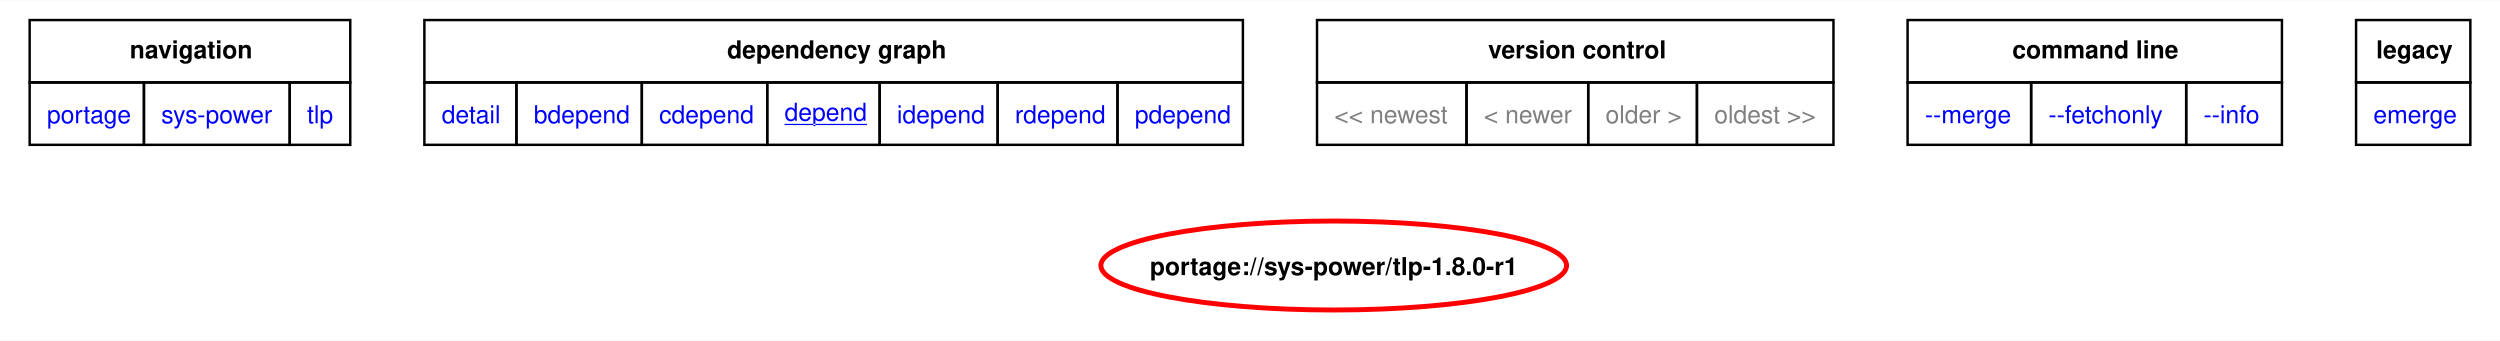
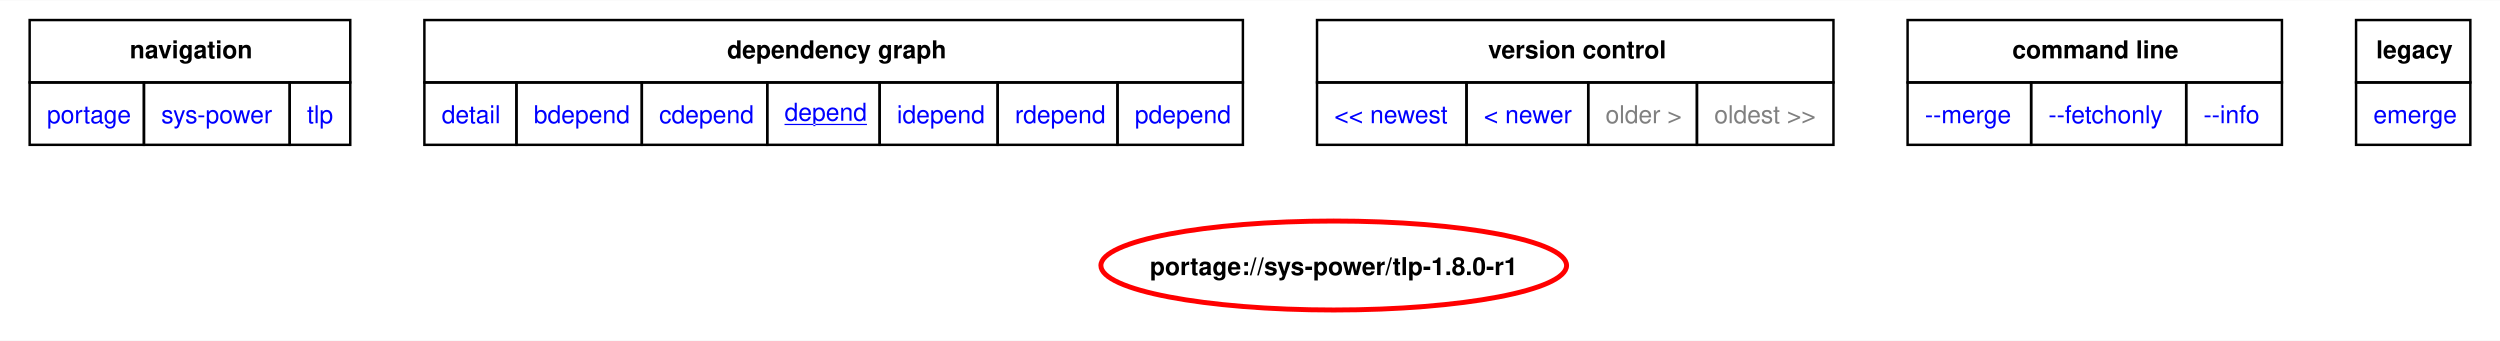
<svg xmlns="http://www.w3.org/2000/svg" xmlns:xlink="http://www.w3.org/1999/xlink" width="1012pt" height="138pt" viewBox="0.00 0.00 1011.75 137.74">
  <g id="graph0" class="graph" transform="scale(1 1) rotate(0) translate(4 133.74)">
    <polygon fill="white" stroke="none" points="-4,4 -4,-133.74 1007.75,-133.74 1007.75,4 -4,4" />
    <polygon fill="none" stroke="black" points="8,-100.49 8,-125.74 137.75,-125.74 137.75,-100.49 8,-100.49" />
    <text text-anchor="start" x="48.5" y="-110.24" font-family="Helvetica,sans-Serif" font-weight="bold" font-size="10.00">navigation</text>
    <polygon fill="none" stroke="black" points="167.75,-100.49 167.75,-125.74 499,-125.74 499,-100.49 167.75,-100.49" />
    <text text-anchor="start" x="290.25" y="-110.24" font-family="Helvetica,sans-Serif" font-weight="bold" font-size="10.00">dependency graph</text>
    <polygon fill="none" stroke="black" points="529,-100.49 529,-125.74 738,-125.74 738,-100.49 529,-100.49" />
    <text text-anchor="start" x="598.25" y="-110.24" font-family="Helvetica,sans-Serif" font-weight="bold" font-size="10.00">version control</text>
    <polygon fill="none" stroke="black" points="768,-100.49 768,-125.74 919.5,-125.74 919.5,-100.49 768,-100.49" />
    <text text-anchor="start" x="810.38" y="-110.24" font-family="Helvetica,sans-Serif" font-weight="bold" font-size="10.00">command line</text>
    <polygon fill="none" stroke="black" points="949.5,-100.49 949.5,-125.74 995.75,-125.74 995.75,-100.49 949.5,-100.49" />
    <text text-anchor="start" x="957.62" y="-110.24" font-family="Helvetica,sans-Serif" font-weight="bold" font-size="10.00">legacy</text>
    <g id="a_graph0_0">
      <a xlink:href="../index.html" xlink:title="repository">
        <polygon fill="none" stroke="black" points="8,-75.24 8,-100.49 54.25,-100.49 54.25,-75.24 8,-75.24" />
        <text text-anchor="start" x="15" y="-83.99" font-family="Helvetica,sans-Serif" font-size="10.00" fill="blue">portage</text>
      </a>
    </g>
    <g id="a_graph0_1">
      <a xlink:href="./index.html" xlink:title="repository">
        <polygon fill="none" stroke="black" points="54.25,-75.24 54.25,-100.49 113.25,-100.49 113.25,-75.24 54.25,-75.24" />
        <text text-anchor="start" x="61.25" y="-83.99" font-family="Helvetica,sans-Serif" font-size="10.00" fill="blue">sys-power</text>
      </a>
    </g>
    <g id="a_graph0_2">
      <a xlink:href="./tlp.html" xlink:title="repository">
        <polygon fill="none" stroke="black" points="113.25,-75.24 113.25,-100.49 137.75,-100.49 137.75,-75.24 113.25,-75.24" />
        <text text-anchor="start" x="120.25" y="-83.99" font-family="Helvetica,sans-Serif" font-size="10.00" fill="blue">tlp</text>
      </a>
    </g>
    <g id="a_graph0_3">
      <a xlink:href="../sys-power/tlp-1.8.0-r1.svg" xlink:title="portage://sys-power/tlp-1.8.0-r1">
        <polygon fill="none" stroke="black" points="167.75,-75.24 167.75,-100.49 205,-100.49 205,-75.24 167.75,-75.24" />
        <text text-anchor="start" x="174.75" y="-83.99" font-family="Helvetica,sans-Serif" font-size="10.00" fill="blue">detail</text>
      </a>
    </g>
    <g id="a_graph0_4">
      <a xlink:href="../sys-power/tlp-1.8.0-r1-bdepend.svg" xlink:title="portage://sys-power/tlp-1.8.0-r1">
        <polygon fill="none" stroke="black" points="205,-75.24 205,-100.49 255.75,-100.49 255.75,-75.24 205,-75.24" />
        <text text-anchor="start" x="212" y="-83.99" font-family="Helvetica,sans-Serif" font-size="10.00" fill="blue">bdepend</text>
      </a>
    </g>
    <g id="a_graph0_5">
      <a xlink:href="../sys-power/tlp-1.8.0-r1-cdepend.svg" xlink:title="portage://sys-power/tlp-1.8.0-r1">
        <polygon fill="none" stroke="black" points="255.75,-75.24 255.75,-100.49 306.5,-100.49 306.5,-75.24 255.75,-75.24" />
        <text text-anchor="start" x="262.75" y="-83.99" font-family="Helvetica,sans-Serif" font-size="10.00" fill="blue">cdepend</text>
      </a>
    </g>
    <g id="a_graph0_6">
      <a xlink:href="../sys-power/tlp-1.8.0-r1-depend.svg" xlink:title="portage://sys-power/tlp-1.8.0-r1">
        <polygon fill="none" stroke="black" points="306.5,-75.24 306.5,-100.49 352,-100.49 352,-75.24 306.5,-75.24" />
        <text text-anchor="start" x="313.5" y="-84.99" font-family="Helvetica,sans-Serif" text-decoration="underline" font-size="10.00" fill="blue">depend</text>
      </a>
    </g>
    <g id="a_graph0_7">
      <a xlink:href="../sys-power/tlp-1.8.0-r1-idepend.svg" xlink:title="portage://sys-power/tlp-1.8.0-r1">
        <polygon fill="none" stroke="black" points="352,-75.24 352,-100.49 399.75,-100.49 399.75,-75.24 352,-75.24" />
        <text text-anchor="start" x="359" y="-83.99" font-family="Helvetica,sans-Serif" font-size="10.00" fill="blue">idepend</text>
      </a>
    </g>
    <g id="a_graph0_8">
      <a xlink:href="../sys-power/tlp-1.8.0-r1-rdepend.svg" xlink:title="portage://sys-power/tlp-1.8.0-r1">
        <polygon fill="none" stroke="black" points="399.75,-75.24 399.75,-100.49 448.25,-100.49 448.25,-75.24 399.75,-75.24" />
        <text text-anchor="start" x="406.75" y="-83.99" font-family="Helvetica,sans-Serif" font-size="10.00" fill="blue">rdepend</text>
      </a>
    </g>
    <g id="a_graph0_9">
      <a xlink:href="../sys-power/tlp-1.8.0-r1-pdepend.svg" xlink:title="portage://sys-power/tlp-1.8.0-r1">
        <polygon fill="none" stroke="black" points="448.25,-75.24 448.25,-100.49 499,-100.49 499,-75.24 448.25,-75.24" />
        <text text-anchor="start" x="455.25" y="-83.99" font-family="Helvetica,sans-Serif" font-size="10.00" fill="blue">pdepend</text>
      </a>
    </g>
-     <polygon fill="none" stroke="black" points="529,-75.24 529,-100.49 589.5,-100.49 589.5,-75.24 529,-75.24" />
-     <text text-anchor="start" x="536" y="-83.99" font-family="Helvetica,sans-Serif" font-size="10.00" fill="gray">&lt;&lt; newest</text>
-     <polygon fill="none" stroke="black" points="589.5,-75.24 589.5,-100.49 638.75,-100.49 638.75,-75.24 589.5,-75.24" />
-     <text text-anchor="start" x="596.5" y="-83.99" font-family="Helvetica,sans-Serif" font-size="10.00" fill="gray">&lt; newer</text>
+     <g id="a_graph0_10">
+       <a xlink:href="../sys-power/tlp-1.9.0-depend.svg" xlink:title="portage://sys-power/tlp-1.9.0">
+         <polygon fill="none" stroke="black" points="529,-75.24 529,-100.49 589.5,-100.49 589.5,-75.24 529,-75.24" />
+         <text text-anchor="start" x="536" y="-83.99" font-family="Helvetica,sans-Serif" font-size="10.00" fill="blue">&lt;&lt; newest</text>
+       </a>
+     </g>
+     <g id="a_graph0_11">
+       <a xlink:href="../sys-power/tlp-1.9.0-depend.svg" xlink:title="portage://sys-power/tlp-1.9.0">
+         <polygon fill="none" stroke="black" points="589.5,-75.24 589.5,-100.49 638.75,-100.49 638.75,-75.24 589.5,-75.24" />
+         <text text-anchor="start" x="596.5" y="-83.99" font-family="Helvetica,sans-Serif" font-size="10.00" fill="blue">&lt; newer</text>
+       </a>
+     </g>
    <polygon fill="none" stroke="black" points="638.75,-75.24 638.75,-100.49 682.75,-100.49 682.75,-75.24 638.75,-75.24" />
    <text text-anchor="start" x="645.75" y="-83.99" font-family="Helvetica,sans-Serif" font-size="10.00" fill="gray">older &gt;</text>
    <polygon fill="none" stroke="black" points="682.75,-75.24 682.75,-100.49 738,-100.49 738,-75.24 682.75,-75.24" />
    <text text-anchor="start" x="689.75" y="-83.99" font-family="Helvetica,sans-Serif" font-size="10.00" fill="gray">oldest &gt;&gt;</text>
-     <g id="a_graph0_10">
+     <g id="a_graph0_12">
      <a xlink:href="../sys-power/tlp-1.8.0-r1-merge.svg" xlink:title="portage://sys-power/tlp-1.8.0-r1">
        <polygon fill="none" stroke="black" points="768,-75.24 768,-100.49 818,-100.49 818,-75.24 768,-75.24" />
        <text text-anchor="start" x="775" y="-83.99" font-family="Helvetica,sans-Serif" font-size="10.00" fill="blue">--merge </text>
      </a>
    </g>
-     <g id="a_graph0_11">
+     <g id="a_graph0_13">
      <a xlink:href="../sys-power/tlp-1.8.0-r1-fetchonly.svg" xlink:title="portage://sys-power/tlp-1.8.0-r1">
        <polygon fill="none" stroke="black" points="818,-75.24 818,-100.49 880.75,-100.49 880.75,-75.24 818,-75.24" />
        <text text-anchor="start" x="825" y="-83.99" font-family="Helvetica,sans-Serif" font-size="10.00" fill="blue">--fetchonly </text>
      </a>
    </g>
-     <g id="a_graph0_12">
+     <g id="a_graph0_14">
      <a xlink:href="../sys-power/tlp-1.8.0-r1-info.svg" xlink:title="portage://sys-power/tlp-1.8.0-r1">
        <polygon fill="none" stroke="black" points="880.75,-75.24 880.75,-100.49 919.5,-100.49 919.5,-75.24 880.75,-75.24" />
        <text text-anchor="start" x="887.75" y="-83.99" font-family="Helvetica,sans-Serif" font-size="10.00" fill="blue">--info </text>
      </a>
    </g>
-     <g id="a_graph0_13">
+     <g id="a_graph0_15">
      <a xlink:href="../sys-power/tlp-1.8.0-r1-emerge.svg" xlink:title="portage://sys-power/tlp-1.8.0-r1">
        <polygon fill="none" stroke="black" points="949.5,-75.24 949.5,-100.49 995.75,-100.49 995.75,-75.24 949.5,-75.24" />
        <text text-anchor="start" x="956.5" y="-83.99" font-family="Helvetica,sans-Serif" font-size="10.00" fill="blue">emerge</text>
      </a>
    </g>
    <g id="node2" class="node">
      <g id="a_node2">
        <a xlink:href="../sys-power/tlp-1.8.0-r1-depend.svg" xlink:title="portage://sys-power/tlp-1.8.0-r1">
          <ellipse fill="none" stroke="red" stroke-width="2" cx="535.76" cy="-26.4" rx="94.23" ry="18" />
          <text text-anchor="middle" x="535.76" y="-22.53" font-family="Helvetica,sans-Serif" font-weight="bold" font-size="10.00">portage://sys-power/tlp-1.8.0-r1</text>
        </a>
      </g>
    </g>
  </g>
</svg>
